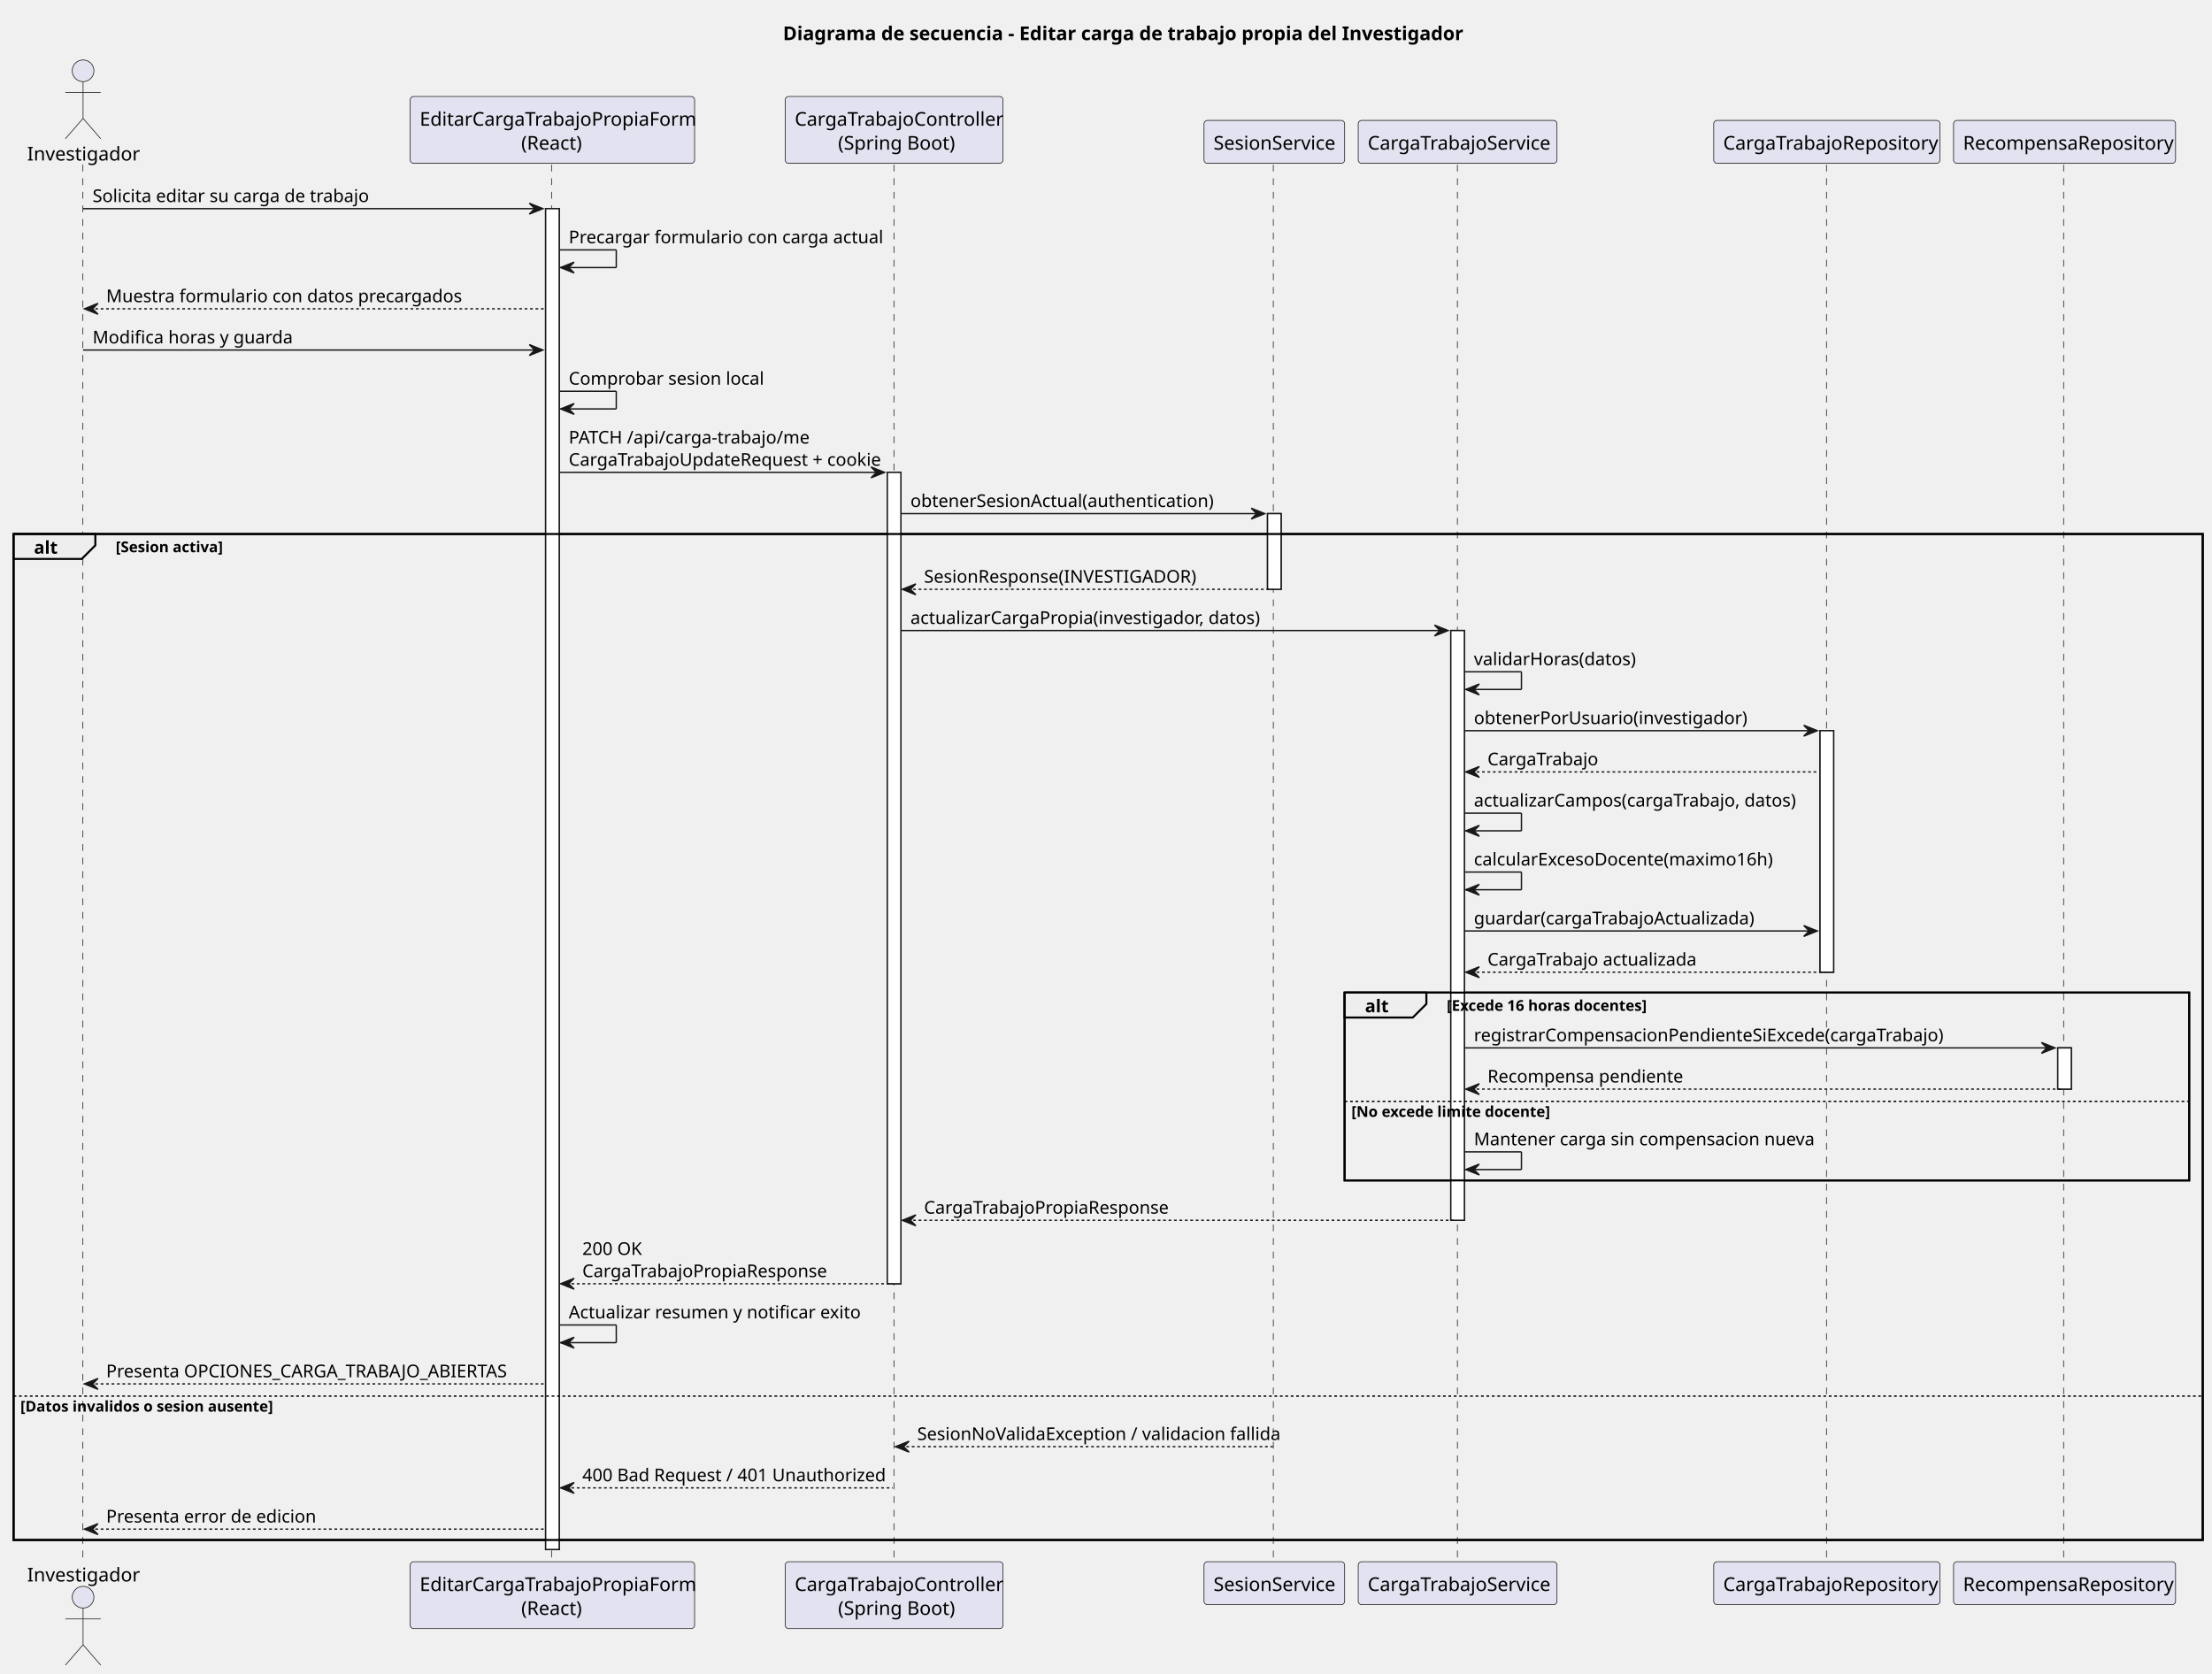
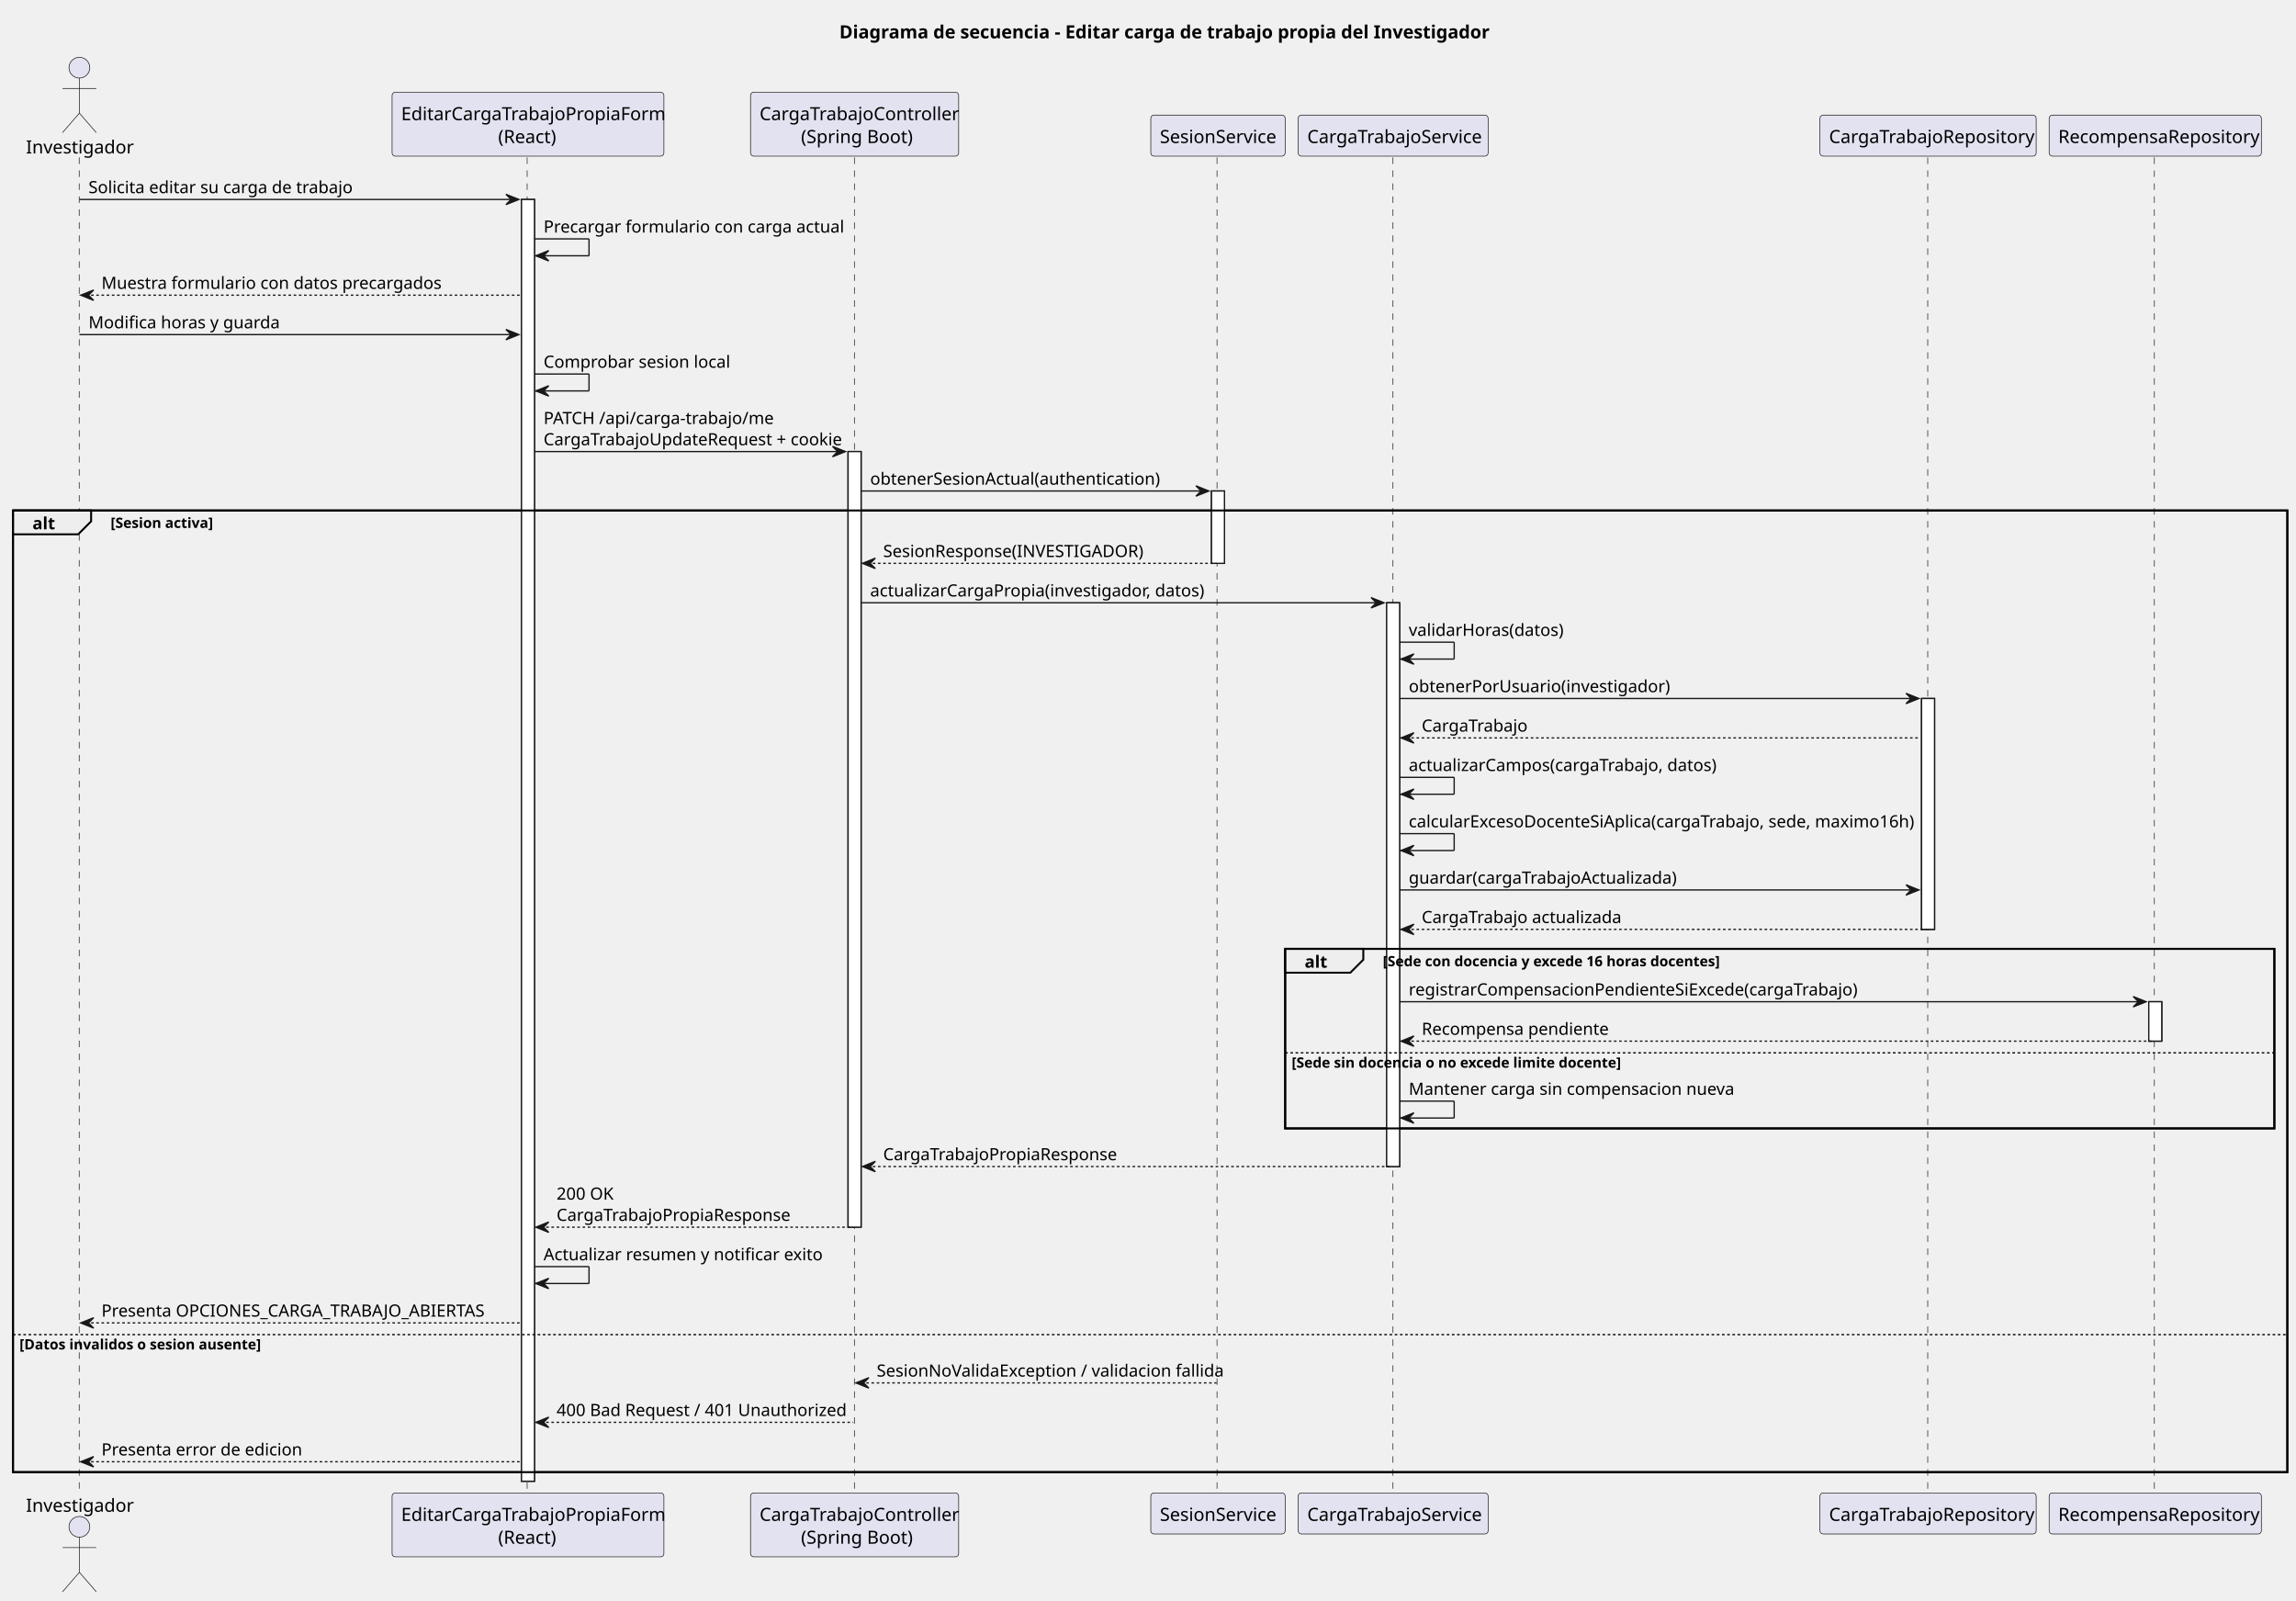
- <svg xmlns="http://www.w3.org/2000/svg" contentStyleType="text/css" height="1232px" preserveAspectRatio="none" style="width:1628px;height:1232px;background:#FFFFFF;" version="1.1" viewBox="0 0 1628 1232" width="1628px" zoomAndPan="magnify">
+ <svg xmlns="http://www.w3.org/2000/svg" contentStyleType="text/css" height="1232px" preserveAspectRatio="none" style="width:1768px;height:1232px;background:#FFFFFF;" version="1.1" viewBox="0 0 1768 1232" width="1768px" zoomAndPan="magnify">
  <defs />
  <g>
-     <text fill="#000000" font-family="sans-serif" font-size="14" font-weight="bold" lengthAdjust="spacing" textLength="477.709" x="576.239" y="29.533">Diagrama de secuencia - Editar carga de trabajo propia del Investigador</text>
+     <text fill="#000000" font-family="sans-serif" font-size="14" font-weight="bold" lengthAdjust="spacing" textLength="477.709" x="646.313" y="29.533">Diagrama de secuencia - Editar carga de trabajo propia del Investigador</text>
    <rect fill="#FFFFFF" height="986.867" style="stroke:#181818;stroke-width:1;" width="10" x="401.571" y="153.57" />
    <rect fill="#FFFFFF" height="597.164" style="stroke:#181818;stroke-width:1;" width="10" x="653.061" y="347.68" />
    <rect fill="#FFFFFF" height="55.703" style="stroke:#181818;stroke-width:1;" width="10" x="932.884" y="378.031" />
    <rect fill="#FFFFFF" height="434.055" style="stroke:#181818;stroke-width:1;" width="10" x="1067.77" y="464.086" />
-     <rect fill="#FFFFFF" height="177.758" style="stroke:#181818;stroke-width:1;" width="10" x="1339.522" y="537.789" />
-     <rect fill="#FFFFFF" height="30.352" style="stroke:#181818;stroke-width:1;" width="10" x="1514.483" y="771.25" />
-     <rect fill="none" height="740.406" style="stroke:#000000;stroke-width:1.5;" width="1611.186" x="10" y="393.031" />
-     <rect fill="none" height="138.242" style="stroke:#000000;stroke-width:1.5;" width="621.557" x="989.629" y="730.547" />
+     <rect fill="#FFFFFF" height="177.758" style="stroke:#181818;stroke-width:1;" width="10" x="1479.671" y="537.789" />
+     <rect fill="#FFFFFF" height="30.352" style="stroke:#181818;stroke-width:1;" width="10" x="1654.633" y="771.25" />
+     <rect fill="none" height="740.406" style="stroke:#000000;stroke-width:1.5;" width="1751.336" x="10" y="393.031" />
+     <rect fill="none" height="138.242" style="stroke:#000000;stroke-width:1.5;" width="761.707" x="989.629" y="730.547" />
    <line style="stroke:#181818;stroke-width:0.5;stroke-dasharray:5.0,5.0;" x1="61" x2="61" y1="121.219" y2="1150.438" />
    <line style="stroke:#181818;stroke-width:0.5;stroke-dasharray:5.0,5.0;" x1="405.92" x2="405.92" y1="121.219" y2="1150.438" />
    <line style="stroke:#181818;stroke-width:0.5;stroke-dasharray:5.0,5.0;" x1="657.917" x2="657.917" y1="121.219" y2="1150.438" />
    <line style="stroke:#181818;stroke-width:0.5;stroke-dasharray:5.0,5.0;" x1="937.14" x2="937.14" y1="121.219" y2="1150.438" />
    <line style="stroke:#181818;stroke-width:0.5;stroke-dasharray:5.0,5.0;" x1="1072.629" x2="1072.629" y1="121.219" y2="1150.438" />
-     <line style="stroke:#181818;stroke-width:0.5;stroke-dasharray:5.0,5.0;" x1="1344.263" x2="1344.263" y1="121.219" y2="1150.438" />
-     <line style="stroke:#181818;stroke-width:0.5;stroke-dasharray:5.0,5.0;" x1="1518.78" x2="1518.78" y1="121.219" y2="1150.438" />
+     <line style="stroke:#181818;stroke-width:0.5;stroke-dasharray:5.0,5.0;" x1="1484.413" x2="1484.413" y1="121.219" y2="1150.438" />
+     <line style="stroke:#181818;stroke-width:0.5;stroke-dasharray:5.0,5.0;" x1="1658.93" x2="1658.93" y1="121.219" y2="1150.438" />
    <text fill="#000000" font-family="sans-serif" font-size="14" lengthAdjust="spacing" textLength="76.269" x="20" y="118.143">Investigador</text>
    <ellipse cx="61.134" cy="52.109" fill="#E2E2F0" rx="8" ry="8" style="stroke:#181818;stroke-width:0.5;" />
    <path d="M61.134,60.109 L61.134,87.109 M48.134,68.109 L74.134,68.109 M61.134,87.109 L48.134,102.109 M61.134,87.109 L74.134,102.109 " fill="none" style="stroke:#181818;stroke-width:0.5;" />
    <text fill="#000000" font-family="sans-serif" font-size="14" lengthAdjust="spacing" textLength="76.269" x="20" y="1163.971">Investigador</text>
    <ellipse cx="61.134" cy="1175.547" fill="#E2E2F0" rx="8" ry="8" style="stroke:#181818;stroke-width:0.5;" />
    <path d="M61.134,1183.547 L61.134,1210.547 M48.134,1191.547 L74.134,1191.547 M61.134,1210.547 L48.134,1225.547 M61.134,1210.547 L74.134,1225.547 " fill="none" style="stroke:#181818;stroke-width:0.5;" />
    <rect fill="#E2E2F0" height="49.219" rx="2.5" ry="2.5" style="stroke:#181818;stroke-width:0.5;" width="209.303" x="301.92" y="71" />
    <text fill="#000000" font-family="sans-serif" font-size="14" lengthAdjust="spacing" textLength="195.303" x="308.92" y="92.533">EditarCargaTrabajoPropiaForm</text>
    <text fill="#000000" font-family="sans-serif" font-size="14" lengthAdjust="spacing" textLength="45.897" x="383.623" y="110.143">(React)</text>
    <rect fill="#E2E2F0" height="49.219" rx="2.5" ry="2.5" style="stroke:#181818;stroke-width:0.5;" width="209.303" x="301.92" y="1149.438" />
    <text fill="#000000" font-family="sans-serif" font-size="14" lengthAdjust="spacing" textLength="195.303" x="308.92" y="1170.971">EditarCargaTrabajoPropiaForm</text>
    <text fill="#000000" font-family="sans-serif" font-size="14" lengthAdjust="spacing" textLength="45.897" x="383.623" y="1188.58">(React)</text>
    <rect fill="#E2E2F0" height="49.219" rx="2.5" ry="2.5" style="stroke:#181818;stroke-width:0.5;" width="160.289" x="577.917" y="71" />
    <text fill="#000000" font-family="sans-serif" font-size="14" lengthAdjust="spacing" textLength="146.289" x="584.917" y="92.533">CargaTrabajoController</text>
    <text fill="#000000" font-family="sans-serif" font-size="14" lengthAdjust="spacing" textLength="82.482" x="616.82" y="110.143">(Spring Boot)</text>
    <rect fill="#E2E2F0" height="49.219" rx="2.5" ry="2.5" style="stroke:#181818;stroke-width:0.5;" width="160.289" x="577.917" y="1149.438" />
    <text fill="#000000" font-family="sans-serif" font-size="14" lengthAdjust="spacing" textLength="146.289" x="584.917" y="1170.971">CargaTrabajoController</text>
    <text fill="#000000" font-family="sans-serif" font-size="14" lengthAdjust="spacing" textLength="82.482" x="616.82" y="1188.58">(Spring Boot)</text>
    <rect fill="#E2E2F0" height="31.609" rx="2.5" ry="2.5" style="stroke:#181818;stroke-width:0.5;" width="103.489" x="886.14" y="88.609" />
    <text fill="#000000" font-family="sans-serif" font-size="14" lengthAdjust="spacing" textLength="89.489" x="893.14" y="110.143">SesionService</text>
    <rect fill="#E2E2F0" height="31.609" rx="2.5" ry="2.5" style="stroke:#181818;stroke-width:0.5;" width="103.489" x="886.14" y="1149.438" />
    <text fill="#000000" font-family="sans-serif" font-size="14" lengthAdjust="spacing" textLength="89.489" x="893.14" y="1170.971">SesionService</text>
    <rect fill="#E2E2F0" height="31.609" rx="2.5" ry="2.5" style="stroke:#181818;stroke-width:0.5;" width="146.282" x="999.629" y="88.609" />
    <text fill="#000000" font-family="sans-serif" font-size="14" lengthAdjust="spacing" textLength="132.282" x="1006.629" y="110.143">CargaTrabajoService</text>
    <rect fill="#E2E2F0" height="31.609" rx="2.5" ry="2.5" style="stroke:#181818;stroke-width:0.5;" width="146.282" x="999.629" y="1149.438" />
    <text fill="#000000" font-family="sans-serif" font-size="14" lengthAdjust="spacing" textLength="132.282" x="1006.629" y="1170.971">CargaTrabajoService</text>
-     <rect fill="#E2E2F0" height="31.609" rx="2.5" ry="2.5" style="stroke:#181818;stroke-width:0.5;" width="166.517" x="1261.263" y="88.609" />
-     <text fill="#000000" font-family="sans-serif" font-size="14" lengthAdjust="spacing" textLength="152.517" x="1268.263" y="110.143">CargaTrabajoRepository</text>
-     <rect fill="#E2E2F0" height="31.609" rx="2.5" ry="2.5" style="stroke:#181818;stroke-width:0.5;" width="166.517" x="1261.263" y="1149.438" />
-     <text fill="#000000" font-family="sans-serif" font-size="14" lengthAdjust="spacing" textLength="152.517" x="1268.263" y="1170.971">CargaTrabajoRepository</text>
-     <rect fill="#E2E2F0" height="31.609" rx="2.5" ry="2.5" style="stroke:#181818;stroke-width:0.5;" width="163.406" x="1437.78" y="88.609" />
-     <text fill="#000000" font-family="sans-serif" font-size="14" lengthAdjust="spacing" textLength="149.406" x="1444.78" y="110.143">RecompensaRepository</text>
-     <rect fill="#E2E2F0" height="31.609" rx="2.5" ry="2.5" style="stroke:#181818;stroke-width:0.5;" width="163.406" x="1437.78" y="1149.438" />
-     <text fill="#000000" font-family="sans-serif" font-size="14" lengthAdjust="spacing" textLength="149.406" x="1444.78" y="1170.971">RecompensaRepository</text>
+     <rect fill="#E2E2F0" height="31.609" rx="2.5" ry="2.5" style="stroke:#181818;stroke-width:0.5;" width="166.517" x="1401.413" y="88.609" />
+     <text fill="#000000" font-family="sans-serif" font-size="14" lengthAdjust="spacing" textLength="152.517" x="1408.413" y="110.143">CargaTrabajoRepository</text>
+     <rect fill="#E2E2F0" height="31.609" rx="2.5" ry="2.5" style="stroke:#181818;stroke-width:0.5;" width="166.517" x="1401.413" y="1149.438" />
+     <text fill="#000000" font-family="sans-serif" font-size="14" lengthAdjust="spacing" textLength="152.517" x="1408.413" y="1170.971">CargaTrabajoRepository</text>
+     <rect fill="#E2E2F0" height="31.609" rx="2.5" ry="2.5" style="stroke:#181818;stroke-width:0.5;" width="163.406" x="1577.93" y="88.609" />
+     <text fill="#000000" font-family="sans-serif" font-size="14" lengthAdjust="spacing" textLength="149.406" x="1584.93" y="110.143">RecompensaRepository</text>
+     <rect fill="#E2E2F0" height="31.609" rx="2.5" ry="2.5" style="stroke:#181818;stroke-width:0.5;" width="163.406" x="1577.93" y="1149.438" />
+     <text fill="#000000" font-family="sans-serif" font-size="14" lengthAdjust="spacing" textLength="149.406" x="1584.93" y="1170.971">RecompensaRepository</text>
    <rect fill="#FFFFFF" height="986.867" style="stroke:#181818;stroke-width:1;" width="10" x="401.571" y="153.57" />
    <rect fill="#FFFFFF" height="597.164" style="stroke:#181818;stroke-width:1;" width="10" x="653.061" y="347.68" />
    <rect fill="#FFFFFF" height="55.703" style="stroke:#181818;stroke-width:1;" width="10" x="932.884" y="378.031" />
    <rect fill="#FFFFFF" height="434.055" style="stroke:#181818;stroke-width:1;" width="10" x="1067.77" y="464.086" />
-     <rect fill="#FFFFFF" height="177.758" style="stroke:#181818;stroke-width:1;" width="10" x="1339.522" y="537.789" />
-     <rect fill="#FFFFFF" height="30.352" style="stroke:#181818;stroke-width:1;" width="10" x="1514.483" y="771.25" />
+     <rect fill="#FFFFFF" height="177.758" style="stroke:#181818;stroke-width:1;" width="10" x="1479.671" y="537.789" />
+     <rect fill="#FFFFFF" height="30.352" style="stroke:#181818;stroke-width:1;" width="10" x="1654.633" y="771.25" />
    <polygon fill="#181818" points="389.571,149.57,399.571,153.57,389.571,157.57,393.571,153.57" style="stroke:#181818;stroke-width:1;" />
    <line style="stroke:#181818;stroke-width:1;" x1="61.134" x2="395.571" y1="153.57" y2="153.57" />
    <text fill="#000000" font-family="sans-serif" font-size="13" lengthAdjust="spacing" textLength="192.943" x="68.134" y="148.714">Solicita editar su carga de trabajo</text>
    <line style="stroke:#181818;stroke-width:1;" x1="411.571" x2="453.571" y1="183.922" y2="183.922" />
    <line style="stroke:#181818;stroke-width:1;" x1="453.571" x2="453.571" y1="183.922" y2="196.922" />
    <line style="stroke:#181818;stroke-width:1;" x1="412.571" x2="453.571" y1="196.922" y2="196.922" />
    <polygon fill="#181818" points="422.571,192.922,412.571,196.922,422.571,200.922,418.571,196.922" style="stroke:#181818;stroke-width:1;" />
    <text fill="#000000" font-family="sans-serif" font-size="13" lengthAdjust="spacing" textLength="217.49" x="418.571" y="179.065">Precargar formulario con carga actual</text>
    <polygon fill="#181818" points="72.134,223.273,62.134,227.273,72.134,231.273,68.134,227.273" style="stroke:#181818;stroke-width:1;" />
    <line style="stroke:#181818;stroke-width:1;stroke-dasharray:2.0,2.0;" x1="66.134" x2="400.571" y1="227.273" y2="227.273" />
    <text fill="#000000" font-family="sans-serif" font-size="13" lengthAdjust="spacing" textLength="244.232" x="78.134" y="222.417">Muestra formulario con datos precargados</text>
    <polygon fill="#181818" points="389.571,253.625,399.571,257.625,389.571,261.625,393.571,257.625" style="stroke:#181818;stroke-width:1;" />
    <line style="stroke:#181818;stroke-width:1;" x1="61.134" x2="395.571" y1="257.625" y2="257.625" />
    <text fill="#000000" font-family="sans-serif" font-size="13" lengthAdjust="spacing" textLength="138.741" x="68.134" y="252.769">Modifica horas y guarda</text>
    <line style="stroke:#181818;stroke-width:1;" x1="411.571" x2="453.571" y1="287.977" y2="287.977" />
    <line style="stroke:#181818;stroke-width:1;" x1="453.571" x2="453.571" y1="287.977" y2="300.977" />
    <line style="stroke:#181818;stroke-width:1;" x1="412.571" x2="453.571" y1="300.977" y2="300.977" />
    <polygon fill="#181818" points="422.571,296.977,412.571,300.977,422.571,304.977,418.571,300.977" style="stroke:#181818;stroke-width:1;" />
    <text fill="#000000" font-family="sans-serif" font-size="13" lengthAdjust="spacing" textLength="136.564" x="418.571" y="283.12">Comprobar sesion local</text>
    <polygon fill="#181818" points="641.061,343.68,651.061,347.68,641.061,351.68,645.061,347.68" style="stroke:#181818;stroke-width:1;" />
    <line style="stroke:#181818;stroke-width:1;" x1="411.571" x2="647.061" y1="347.68" y2="347.68" />
    <text fill="#000000" font-family="sans-serif" font-size="13" lengthAdjust="spacing" textLength="170.511" x="418.571" y="326.472">PATCH /api/carga-trabajo/me</text>
    <text fill="#000000" font-family="sans-serif" font-size="13" lengthAdjust="spacing" textLength="222.219" x="418.571" y="342.823">CargaTrabajoUpdateRequest + cookie</text>
    <polygon fill="#181818" points="920.884,374.031,930.884,378.031,920.884,382.031,924.884,378.031" style="stroke:#181818;stroke-width:1;" />
    <line style="stroke:#181818;stroke-width:1;" x1="663.061" x2="926.884" y1="378.031" y2="378.031" />
    <text fill="#000000" font-family="sans-serif" font-size="13" lengthAdjust="spacing" textLength="209.581" x="670.061" y="373.175">obtenerSesionActual(authentication)</text>
    <path d="M10,393.031 L70.171,393.031 L70.171,401.383 L60.171,411.383 L10,411.383 L10,393.031 " fill="#EEEEEE" style="stroke:#000000;stroke-width:1.5;" />
-     <rect fill="none" height="740.406" style="stroke:#000000;stroke-width:1.5;" width="1611.186" x="10" y="393.031" />
+     <rect fill="none" height="740.406" style="stroke:#000000;stroke-width:1.5;" width="1751.336" x="10" y="393.031" />
    <text fill="#000000" font-family="sans-serif" font-size="13" font-weight="bold" lengthAdjust="spacing" textLength="15.171" x="25" y="407.526">alt</text>
    <text fill="#000000" font-family="sans-serif" font-size="11" font-weight="bold" lengthAdjust="spacing" textLength="77.639" x="85.171" y="406.45">[Sesion activa]</text>
    <polygon fill="#181818" points="674.061,429.734,664.061,433.734,674.061,437.734,670.061,433.734" style="stroke:#181818;stroke-width:1;" />
    <line style="stroke:#181818;stroke-width:1;stroke-dasharray:2.0,2.0;" x1="668.061" x2="936.884" y1="433.734" y2="433.734" />
    <text fill="#000000" font-family="sans-serif" font-size="13" lengthAdjust="spacing" textLength="205.182" x="680.061" y="428.878">SesionResponse(INVESTIGADOR)</text>
    <polygon fill="#181818" points="1055.77,460.086,1065.77,464.086,1055.77,468.086,1059.77,464.086" style="stroke:#181818;stroke-width:1;" />
    <line style="stroke:#181818;stroke-width:1;" x1="663.061" x2="1061.77" y1="464.086" y2="464.086" />
    <text fill="#000000" font-family="sans-serif" font-size="13" lengthAdjust="spacing" textLength="246.403" x="670.061" y="459.229">actualizarCargaPropia(investigador, datos)</text>
    <line style="stroke:#181818;stroke-width:1;" x1="1077.77" x2="1119.77" y1="494.438" y2="494.438" />
    <line style="stroke:#181818;stroke-width:1;" x1="1119.77" x2="1119.77" y1="494.438" y2="507.438" />
    <line style="stroke:#181818;stroke-width:1;" x1="1078.77" x2="1119.77" y1="507.438" y2="507.438" />
    <polygon fill="#181818" points="1088.77,503.438,1078.77,507.438,1088.77,511.438,1084.77,507.438" style="stroke:#181818;stroke-width:1;" />
    <text fill="#000000" font-family="sans-serif" font-size="13" lengthAdjust="spacing" textLength="113.433" x="1084.77" y="489.581">validarHoras(datos)</text>
-     <polygon fill="#181818" points="1327.522,533.789,1337.522,537.789,1327.522,541.789,1331.522,537.789" style="stroke:#181818;stroke-width:1;" />
-     <line style="stroke:#181818;stroke-width:1;" x1="1077.77" x2="1333.522" y1="537.789" y2="537.789" />
+     <polygon fill="#181818" points="1467.671,533.789,1477.671,537.789,1467.671,541.789,1471.671,537.789" style="stroke:#181818;stroke-width:1;" />
+     <line style="stroke:#181818;stroke-width:1;" x1="1077.77" x2="1473.671" y1="537.789" y2="537.789" />
    <text fill="#000000" font-family="sans-serif" font-size="13" lengthAdjust="spacing" textLength="187.872" x="1084.77" y="532.933">obtenerPorUsuario(investigador)</text>
    <polygon fill="#181818" points="1088.77,564.141,1078.77,568.141,1088.77,572.141,1084.77,568.141" style="stroke:#181818;stroke-width:1;" />
-     <line style="stroke:#181818;stroke-width:1;stroke-dasharray:2.0,2.0;" x1="1082.77" x2="1338.522" y1="568.141" y2="568.141" />
+     <line style="stroke:#181818;stroke-width:1;stroke-dasharray:2.0,2.0;" x1="1082.77" x2="1478.671" y1="568.141" y2="568.141" />
    <text fill="#000000" font-family="sans-serif" font-size="13" lengthAdjust="spacing" textLength="79.485" x="1094.77" y="563.284">CargaTrabajo</text>
    <line style="stroke:#181818;stroke-width:1;" x1="1077.77" x2="1119.77" y1="598.492" y2="598.492" />
    <line style="stroke:#181818;stroke-width:1;" x1="1119.77" x2="1119.77" y1="598.492" y2="611.492" />
    <line style="stroke:#181818;stroke-width:1;" x1="1078.77" x2="1119.77" y1="611.492" y2="611.492" />
    <polygon fill="#181818" points="1088.77,607.492,1078.77,611.492,1088.77,615.492,1084.77,611.492" style="stroke:#181818;stroke-width:1;" />
    <text fill="#000000" font-family="sans-serif" font-size="13" lengthAdjust="spacing" textLength="228.325" x="1084.77" y="593.636">actualizarCampos(cargaTrabajo, datos)</text>
    <line style="stroke:#181818;stroke-width:1;" x1="1077.77" x2="1119.77" y1="641.844" y2="641.844" />
    <line style="stroke:#181818;stroke-width:1;" x1="1119.77" x2="1119.77" y1="641.844" y2="654.844" />
    <line style="stroke:#181818;stroke-width:1;" x1="1078.77" x2="1119.77" y1="654.844" y2="654.844" />
    <polygon fill="#181818" points="1088.77,650.844,1078.77,654.844,1088.77,658.844,1084.77,654.844" style="stroke:#181818;stroke-width:1;" />
-     <text fill="#000000" font-family="sans-serif" font-size="13" lengthAdjust="spacing" textLength="211.701" x="1084.77" y="636.987">calcularExcesoDocente(maximo16h)</text>
-     <polygon fill="#181818" points="1327.522,681.195,1337.522,685.195,1327.522,689.195,1331.522,685.195" style="stroke:#181818;stroke-width:1;" />
-     <line style="stroke:#181818;stroke-width:1;" x1="1077.77" x2="1333.522" y1="685.195" y2="685.195" />
+     <text fill="#000000" font-family="sans-serif" font-size="13" lengthAdjust="spacing" textLength="377.901" x="1084.77" y="636.987">calcularExcesoDocenteSiAplica(cargaTrabajo, sede, maximo16h)</text>
+     <polygon fill="#181818" points="1467.671,681.195,1477.671,685.195,1467.671,689.195,1471.671,685.195" style="stroke:#181818;stroke-width:1;" />
+     <line style="stroke:#181818;stroke-width:1;" x1="1077.77" x2="1473.671" y1="685.195" y2="685.195" />
    <text fill="#000000" font-family="sans-serif" font-size="13" lengthAdjust="spacing" textLength="197.273" x="1084.77" y="680.339">guardar(cargaTrabajoActualizada)</text>
    <polygon fill="#181818" points="1088.77,711.547,1078.77,715.547,1088.77,719.547,1084.77,715.547" style="stroke:#181818;stroke-width:1;" />
-     <line style="stroke:#181818;stroke-width:1;stroke-dasharray:2.0,2.0;" x1="1082.77" x2="1343.522" y1="715.547" y2="715.547" />
+     <line style="stroke:#181818;stroke-width:1;stroke-dasharray:2.0,2.0;" x1="1082.77" x2="1483.671" y1="715.547" y2="715.547" />
    <text fill="#000000" font-family="sans-serif" font-size="13" lengthAdjust="spacing" textLength="148.865" x="1094.77" y="710.69">CargaTrabajo actualizada</text>
    <path d="M989.629,730.547 L1049.8,730.547 L1049.8,738.898 L1039.8,748.898 L989.629,748.898 L989.629,730.547 " fill="#EEEEEE" style="stroke:#000000;stroke-width:1.5;" />
-     <rect fill="none" height="138.242" style="stroke:#000000;stroke-width:1.5;" width="621.557" x="989.629" y="730.547" />
+     <rect fill="none" height="138.242" style="stroke:#000000;stroke-width:1.5;" width="761.707" x="989.629" y="730.547" />
    <text fill="#000000" font-family="sans-serif" font-size="13" font-weight="bold" lengthAdjust="spacing" textLength="15.171" x="1004.629" y="745.042">alt</text>
-     <text fill="#000000" font-family="sans-serif" font-size="11" font-weight="bold" lengthAdjust="spacing" textLength="145.503" x="1064.8" y="743.966">[Excede 16 horas docentes]</text>
-     <polygon fill="#181818" points="1502.483,767.25,1512.483,771.25,1502.483,775.25,1506.483,771.25" style="stroke:#181818;stroke-width:1;" />
-     <line style="stroke:#181818;stroke-width:1;" x1="1077.77" x2="1508.483" y1="771.25" y2="771.25" />
+     <text fill="#000000" font-family="sans-serif" font-size="11" font-weight="bold" lengthAdjust="spacing" textLength="256.158" x="1064.8" y="743.966">[Sede con docencia y excede 16 horas docentes]</text>
+     <polygon fill="#181818" points="1642.633,767.25,1652.633,771.25,1642.633,775.25,1646.633,771.25" style="stroke:#181818;stroke-width:1;" />
+     <line style="stroke:#181818;stroke-width:1;" x1="1077.77" x2="1648.633" y1="771.25" y2="771.25" />
    <text fill="#000000" font-family="sans-serif" font-size="13" lengthAdjust="spacing" textLength="333.119" x="1084.77" y="766.394">registrarCompensacionPendienteSiExcede(cargaTrabajo)</text>
    <polygon fill="#181818" points="1088.77,797.602,1078.77,801.602,1088.77,805.602,1084.77,801.602" style="stroke:#181818;stroke-width:1;" />
-     <line style="stroke:#181818;stroke-width:1;stroke-dasharray:2.0,2.0;" x1="1082.77" x2="1518.483" y1="801.602" y2="801.602" />
+     <line style="stroke:#181818;stroke-width:1;stroke-dasharray:2.0,2.0;" x1="1082.77" x2="1658.633" y1="801.602" y2="801.602" />
    <text fill="#000000" font-family="sans-serif" font-size="13" lengthAdjust="spacing" textLength="137.319" x="1094.77" y="796.745">Recompensa pendiente</text>
-     <line style="stroke:#000000;stroke-width:1;stroke-dasharray:2.0,2.0;" x1="989.629" x2="1611.186" y1="810.602" y2="810.602" />
-     <text fill="#000000" font-family="sans-serif" font-size="11" font-weight="bold" lengthAdjust="spacing" textLength="139.369" x="994.629" y="822.02">[No excede limite docente]</text>
+     <line style="stroke:#000000;stroke-width:1;stroke-dasharray:2.0,2.0;" x1="989.629" x2="1751.336" y1="810.602" y2="810.602" />
+     <text fill="#000000" font-family="sans-serif" font-size="11" font-weight="bold" lengthAdjust="spacing" textLength="246.958" x="994.629" y="822.02">[Sede sin docencia o no excede limite docente]</text>
    <line style="stroke:#181818;stroke-width:1;" x1="1077.77" x2="1119.77" y1="847.789" y2="847.789" />
    <line style="stroke:#181818;stroke-width:1;" x1="1119.77" x2="1119.77" y1="847.789" y2="860.789" />
    <line style="stroke:#181818;stroke-width:1;" x1="1078.77" x2="1119.77" y1="860.789" y2="860.789" />
    <polygon fill="#181818" points="1088.77,856.789,1078.77,860.789,1088.77,864.789,1084.77,860.789" style="stroke:#181818;stroke-width:1;" />
    <text fill="#000000" font-family="sans-serif" font-size="13" lengthAdjust="spacing" textLength="237.751" x="1084.77" y="842.933">Mantener carga sin compensacion nueva</text>
    <polygon fill="#181818" points="674.061,894.141,664.061,898.141,674.061,902.141,670.061,898.141" style="stroke:#181818;stroke-width:1;" />
    <line style="stroke:#181818;stroke-width:1;stroke-dasharray:2.0,2.0;" x1="668.061" x2="1071.77" y1="898.141" y2="898.141" />
    <text fill="#000000" font-family="sans-serif" font-size="13" lengthAdjust="spacing" textLength="175.602" x="680.061" y="893.284">CargaTrabajoPropiaResponse</text>
    <polygon fill="#181818" points="422.571,940.844,412.571,944.844,422.571,948.844,418.571,944.844" style="stroke:#181818;stroke-width:1;" />
    <line style="stroke:#181818;stroke-width:1;stroke-dasharray:2.0,2.0;" x1="416.571" x2="657.061" y1="944.844" y2="944.844" />
    <text fill="#000000" font-family="sans-serif" font-size="13" lengthAdjust="spacing" textLength="44.084" x="428.571" y="923.636">200 OK</text>
    <text fill="#000000" font-family="sans-serif" font-size="13" lengthAdjust="spacing" textLength="175.602" x="428.571" y="939.987">CargaTrabajoPropiaResponse</text>
    <line style="stroke:#181818;stroke-width:1;" x1="411.571" x2="453.571" y1="975.195" y2="975.195" />
    <line style="stroke:#181818;stroke-width:1;" x1="453.571" x2="453.571" y1="975.195" y2="988.195" />
    <line style="stroke:#181818;stroke-width:1;" x1="412.571" x2="453.571" y1="988.195" y2="988.195" />
    <polygon fill="#181818" points="422.571,984.195,412.571,988.195,422.571,992.195,418.571,988.195" style="stroke:#181818;stroke-width:1;" />
    <text fill="#000000" font-family="sans-serif" font-size="13" lengthAdjust="spacing" textLength="201.583" x="418.571" y="970.339">Actualizar resumen y notificar exito</text>
    <polygon fill="#181818" points="72.134,1014.547,62.134,1018.547,72.134,1022.547,68.134,1018.547" style="stroke:#181818;stroke-width:1;" />
    <line style="stroke:#181818;stroke-width:1;stroke-dasharray:2.0,2.0;" x1="66.134" x2="400.571" y1="1018.547" y2="1018.547" />
    <text fill="#000000" font-family="sans-serif" font-size="13" lengthAdjust="spacing" textLength="316.437" x="78.134" y="1013.69">Presenta OPCIONES_CARGA_TRABAJO_ABIERTAS</text>
-     <line style="stroke:#000000;stroke-width:1;stroke-dasharray:2.0,2.0;" x1="10" x2="1621.186" y1="1027.547" y2="1027.547" />
+     <line style="stroke:#000000;stroke-width:1;stroke-dasharray:2.0,2.0;" x1="10" x2="1761.336" y1="1027.547" y2="1027.547" />
    <text fill="#000000" font-family="sans-serif" font-size="11" font-weight="bold" lengthAdjust="spacing" textLength="180.931" x="15" y="1038.966">[Datos invalidos o sesion ausente]</text>
    <polygon fill="#181818" points="669.061,1060.734,659.061,1064.734,669.061,1068.734,665.061,1064.734" style="stroke:#181818;stroke-width:1;" />
    <line style="stroke:#181818;stroke-width:1;stroke-dasharray:2.0,2.0;" x1="663.061" x2="936.884" y1="1064.734" y2="1064.734" />
    <text fill="#000000" font-family="sans-serif" font-size="13" lengthAdjust="spacing" textLength="255.823" x="675.061" y="1059.878">SesionNoValidaException / validacion fallida</text>
    <polygon fill="#181818" points="422.571,1091.086,412.571,1095.086,422.571,1099.086,418.571,1095.086" style="stroke:#181818;stroke-width:1;" />
    <line style="stroke:#181818;stroke-width:1;stroke-dasharray:2.0,2.0;" x1="416.571" x2="657.061" y1="1095.086" y2="1095.086" />
    <text fill="#000000" font-family="sans-serif" font-size="13" lengthAdjust="spacing" textLength="213.929" x="428.571" y="1090.229">400 Bad Request / 401 Unauthorized</text>
    <polygon fill="#181818" points="72.134,1121.438,62.134,1125.438,72.134,1129.438,68.134,1125.438" style="stroke:#181818;stroke-width:1;" />
    <line style="stroke:#181818;stroke-width:1;stroke-dasharray:2.0,2.0;" x1="66.134" x2="400.571" y1="1125.438" y2="1125.438" />
    <text fill="#000000" font-family="sans-serif" font-size="13" lengthAdjust="spacing" textLength="145.971" x="78.134" y="1120.581">Presenta error de edicion</text>
  </g>
</svg>
